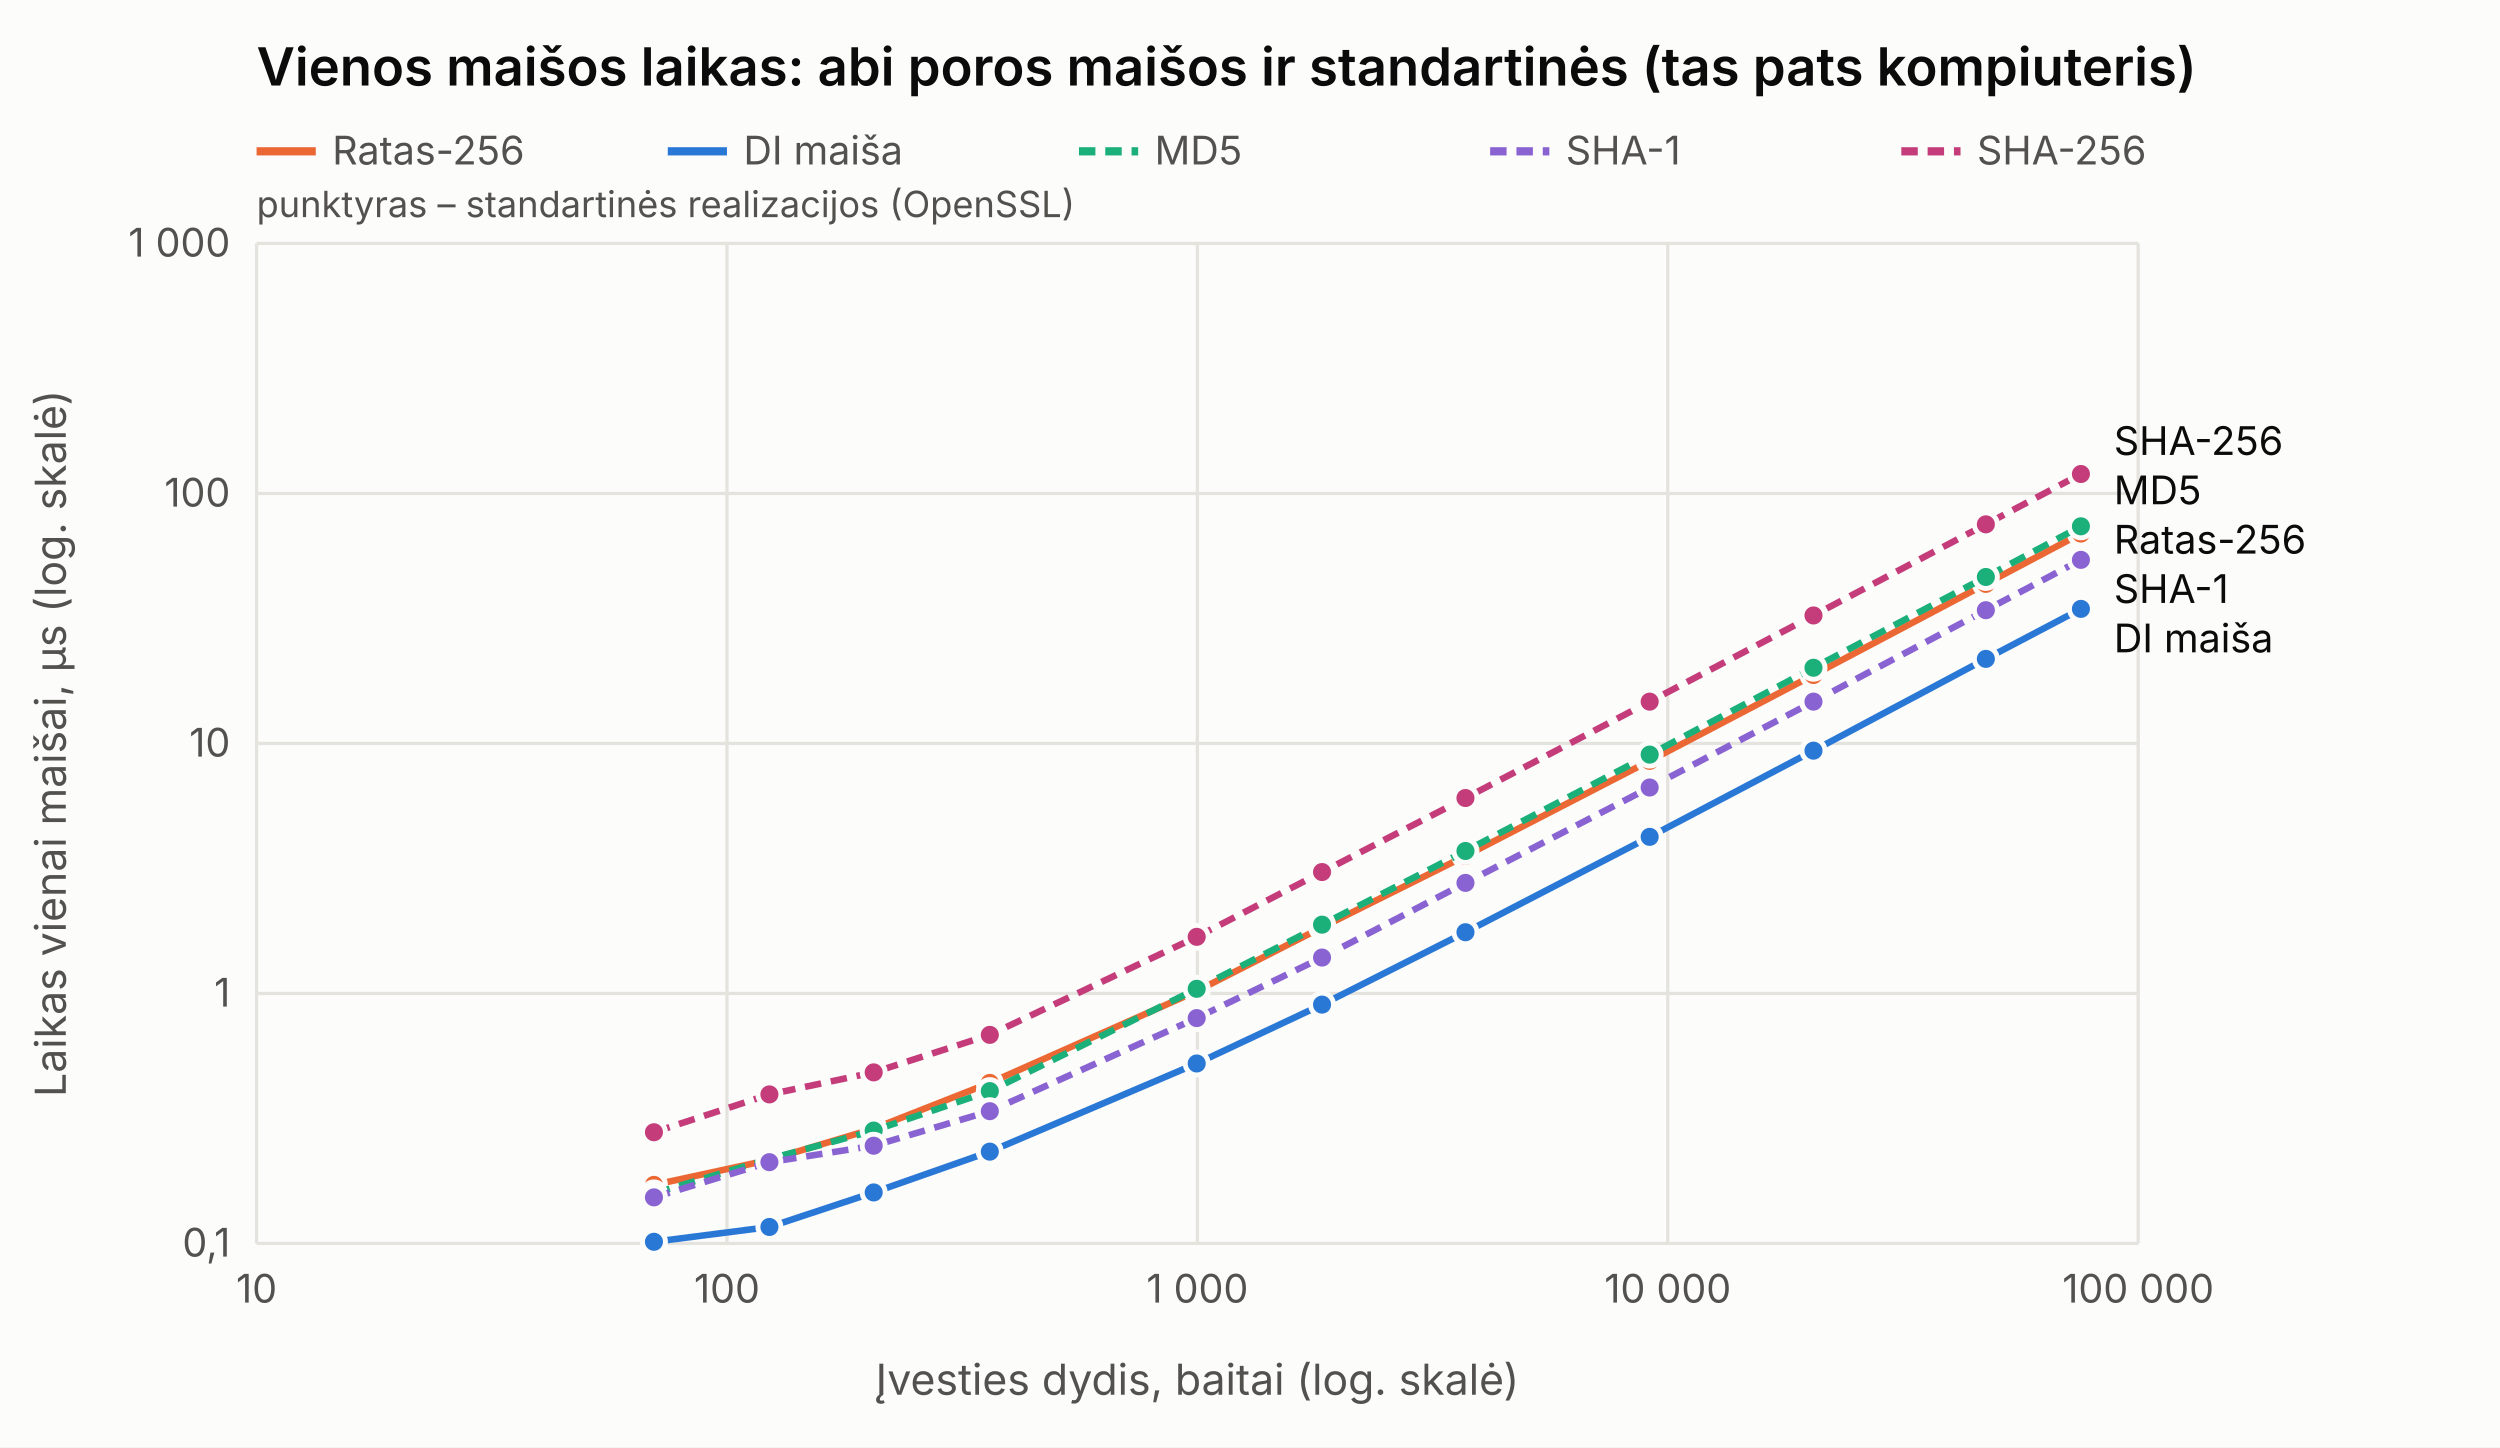
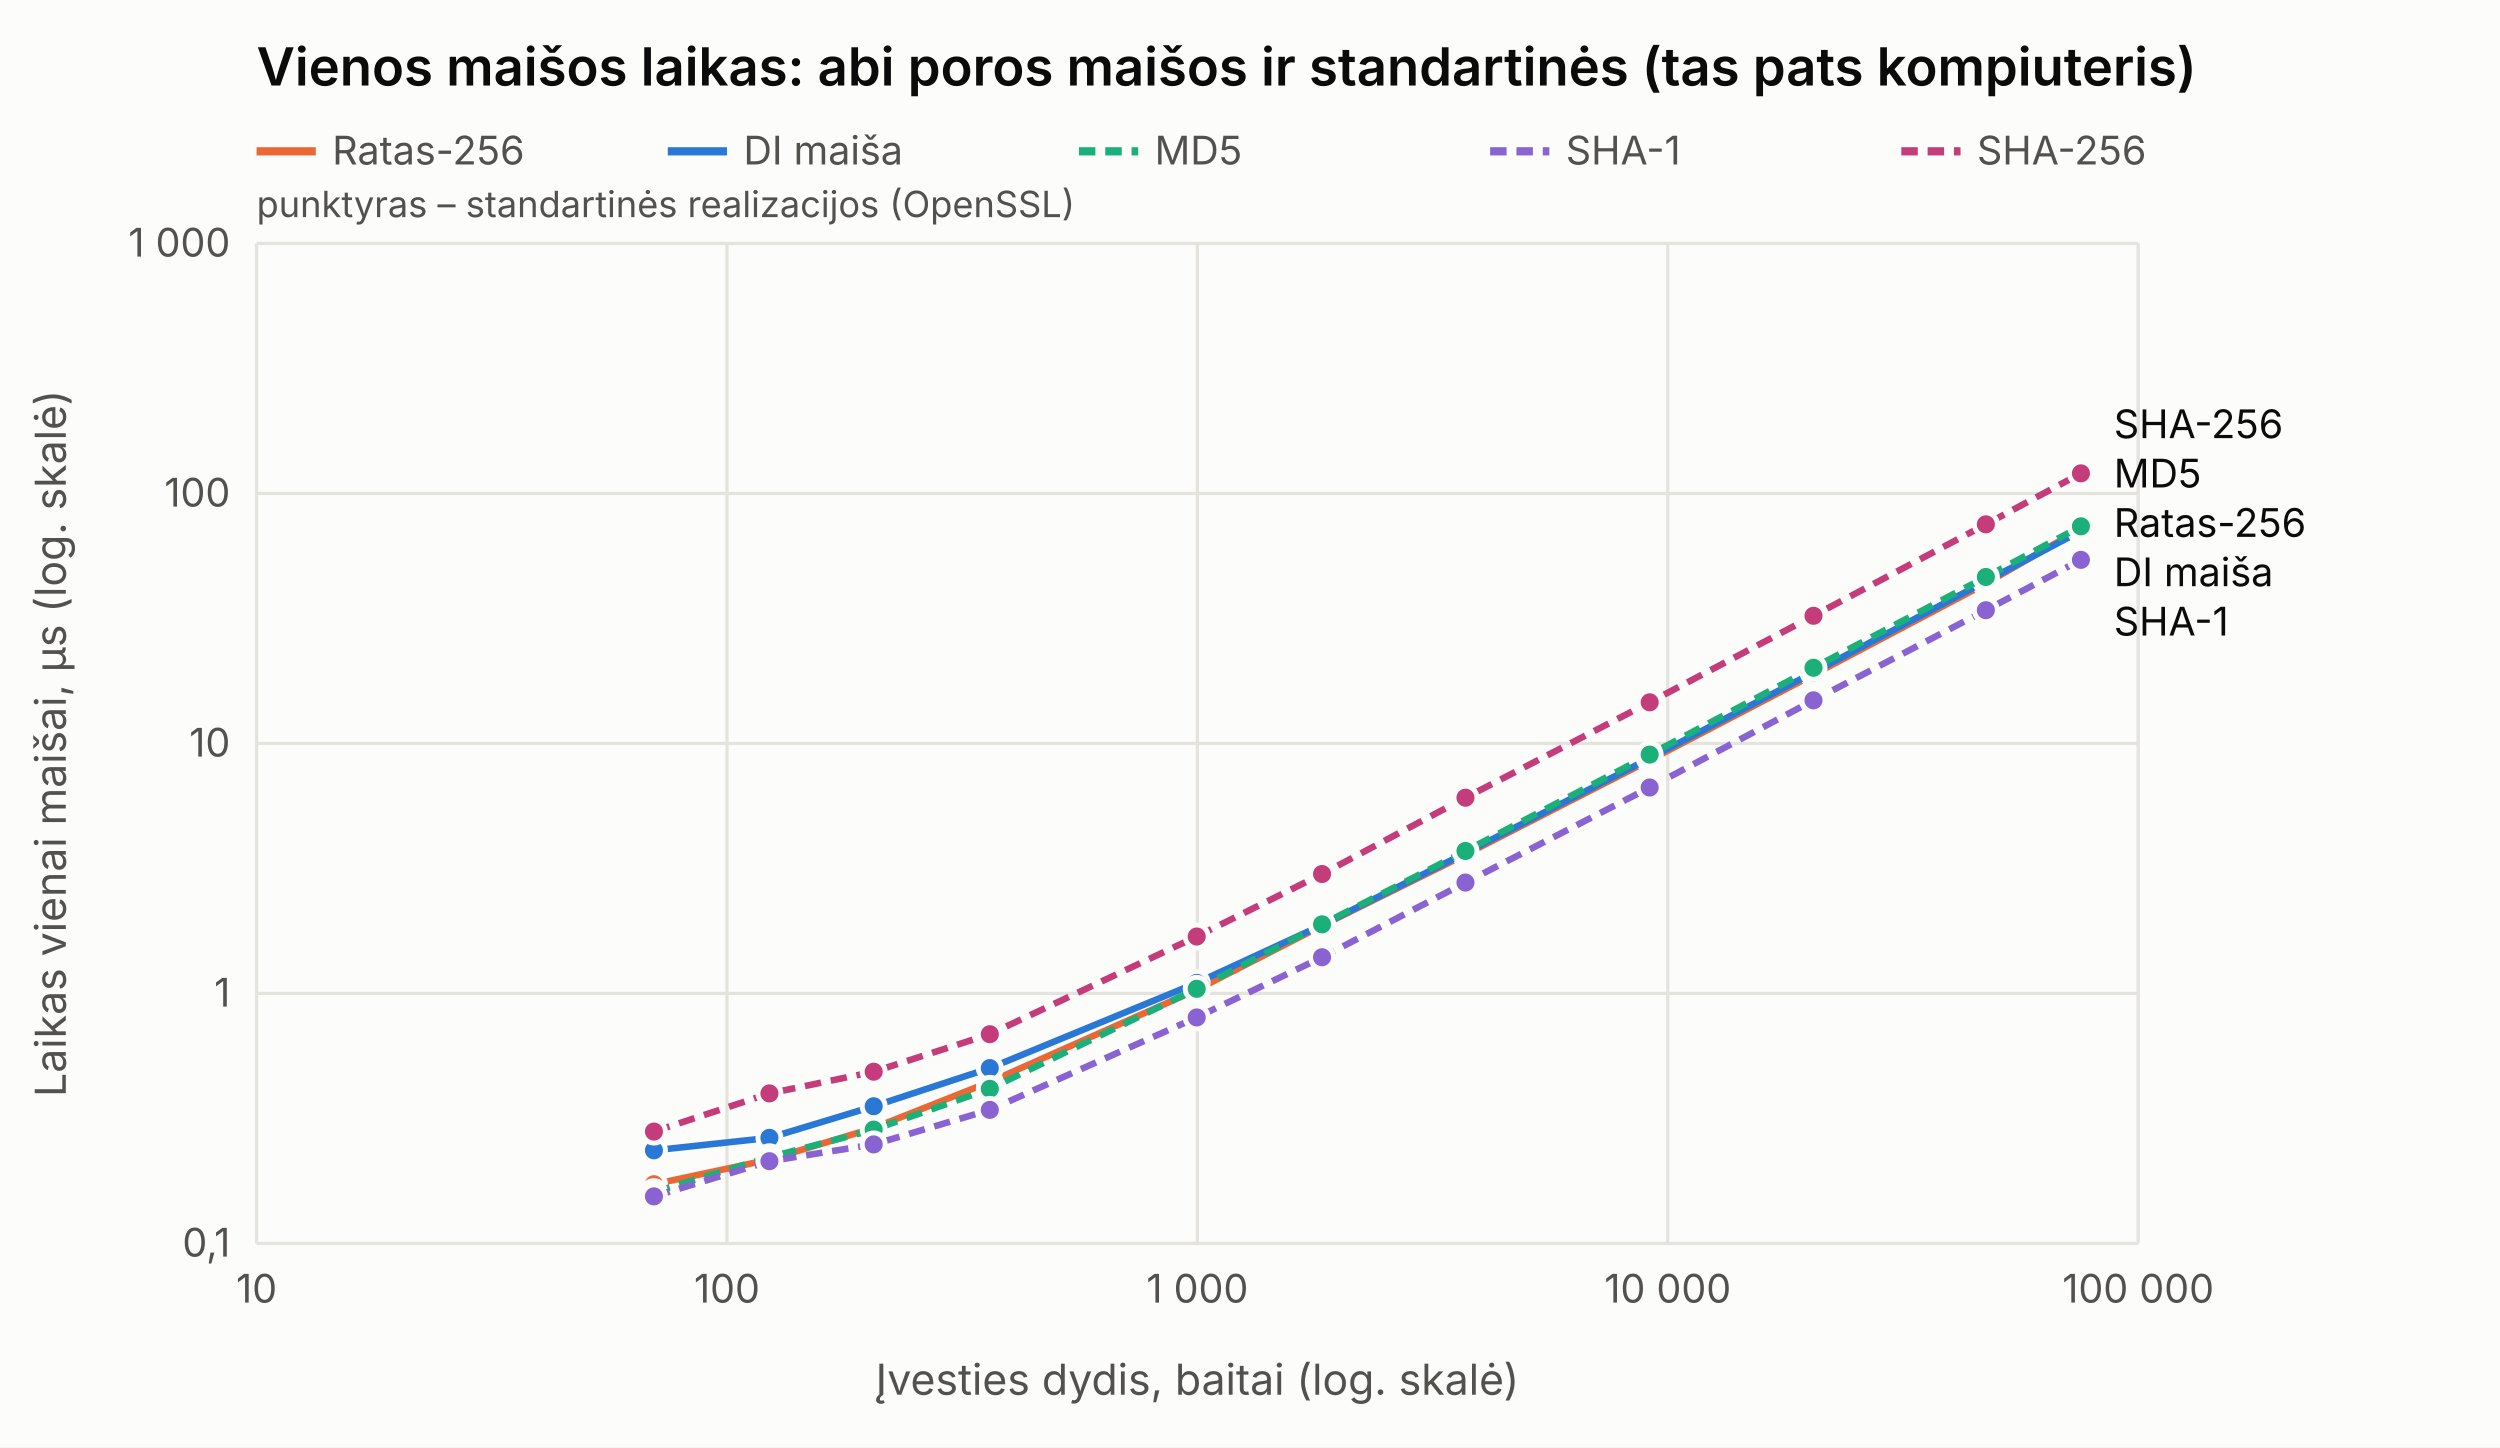
<svg xmlns="http://www.w3.org/2000/svg" width="760" height="440" viewBox="0 0 760 440" role="img" aria-label="Vienos maišos laikas: abi poros maišos ir standartinės (tas pats kompiuteris)">
  <style>text{font-family:system-ui,-apple-system,'Segoe UI',sans-serif} .bg{fill:#fcfcfb} .t{fill:#0b0b0b} .t2{fill:#52514e} .grid{stroke:#e4e3de} .f-beDI{fill:#eb6834} .s-beDI{stroke:#eb6834} .f-di{fill:#2a78d6} .s-di{stroke:#2a78d6} .f-md5{fill:#1baf7a} .s-md5{stroke:#1baf7a} .f-sha1{fill:#8a63d2} .s-sha1{stroke:#8a63d2} .f-sha256{fill:#c43d7a} .s-sha256{stroke:#c43d7a} .ring{stroke:#fcfcfb} @media (prefers-color-scheme: dark){.bg{fill:#1a1a19} .t{fill:#ffffff} .t2{fill:#c3c2b7} .grid{stroke:#353533} .f-beDI{fill:#d95926} .s-beDI{stroke:#d95926} .f-di{fill:#3987e5} .s-di{stroke:#3987e5} .f-md5{fill:#2fc48d} .s-md5{stroke:#2fc48d} .f-sha1{fill:#a585e6} .s-sha1{stroke:#a585e6} .f-sha256{fill:#e0619a} .s-sha256{stroke:#e0619a} .ring{stroke:#1a1a19}}</style>
  <rect class="bg" fill="#fcfcfb" width="760" height="440" />
  <text class="t" x="78" y="26" font-size="16" font-weight="600">Vienos maišos laikas: abi poros maišos ir standartinės (tas pats kompiuteris)</text>
  <line class="s-beDI" stroke="#eb6834" stroke-width="2.5" x1="78" y1="46" x2="96" y2="46" />
  <text class="t2" x="101" y="50" font-size="12">Ratas-256</text>
  <line class="s-di" stroke="#2a78d6" stroke-width="2.5" x1="203" y1="46" x2="221" y2="46" />
  <text class="t2" x="226" y="50" font-size="12">DI maiša</text>
  <line class="s-md5" stroke="#1baf7a" stroke-width="2.5" stroke-dasharray="5 3" x1="328" y1="46" x2="346" y2="46" />
  <text class="t2" x="351" y="50" font-size="12">MD5</text>
  <line class="s-sha1" stroke="#8a63d2" stroke-width="2.5" stroke-dasharray="5 3" x1="453" y1="46" x2="471" y2="46" />
  <text class="t2" x="476" y="50" font-size="12">SHA-1</text>
  <line class="s-sha256" stroke="#c43d7a" stroke-width="2.5" stroke-dasharray="5 3" x1="578" y1="46" x2="596" y2="46" />
  <text class="t2" x="601" y="50" font-size="12">SHA-256</text>
  <text class="t2" x="78" y="66" font-size="11">punktyras – standartinės realizacijos (OpenSSL)</text>
  <line class="grid" stroke="#e4e3de" x1="78.0" y1="74" x2="78.0" y2="378" />
  <text class="t2" x="78.0" y="396" font-size="12" text-anchor="middle">10</text>
  <line class="grid" stroke="#e4e3de" x1="221.0" y1="74" x2="221.0" y2="378" />
  <text class="t2" x="221.0" y="396" font-size="12" text-anchor="middle">100</text>
  <line class="grid" stroke="#e4e3de" x1="364.0" y1="74" x2="364.0" y2="378" />
  <text class="t2" x="364.0" y="396" font-size="12" text-anchor="middle">1 000</text>
  <line class="grid" stroke="#e4e3de" x1="507.0" y1="74" x2="507.0" y2="378" />
  <text class="t2" x="507.0" y="396" font-size="12" text-anchor="middle">10 000</text>
  <line class="grid" stroke="#e4e3de" x1="650.0" y1="74" x2="650.0" y2="378" />
  <text class="t2" x="650.0" y="396" font-size="12" text-anchor="middle">100 000</text>
  <line class="grid" stroke="#e4e3de" x1="78" y1="378.0" x2="650" y2="378.0" />
  <text class="t2" x="70" y="382.0" font-size="12" text-anchor="end">0,1</text>
  <line class="grid" stroke="#e4e3de" x1="78" y1="302.0" x2="650" y2="302.0" />
  <text class="t2" x="70" y="306.0" font-size="12" text-anchor="end">1</text>
  <line class="grid" stroke="#e4e3de" x1="78" y1="226.0" x2="650" y2="226.0" />
  <text class="t2" x="70" y="230.0" font-size="12" text-anchor="end">10</text>
  <line class="grid" stroke="#e4e3de" x1="78" y1="150.0" x2="650" y2="150.0" />
  <text class="t2" x="70" y="154.0" font-size="12" text-anchor="end">100</text>
  <line class="grid" stroke="#e4e3de" x1="78" y1="74.0" x2="650" y2="74.0" />
  <text class="t2" x="70" y="78.0" font-size="12" text-anchor="end">1 000</text>
  <text class="t2" x="364.0" y="424" font-size="13" text-anchor="middle">Įvesties dydis, baitai (log. skalė)</text>
  <text class="t2" transform="translate(20 226.0) rotate(-90)" font-size="13" text-anchor="middle">Laikas vienai maišai, µs (log. skalė)</text>
-   <path class="s-beDI" stroke="#eb6834" fill="none" stroke-width="2" stroke-linejoin="round" d="M198.8,360.2 L233.9,352.6 L265.6,343.1 L300.9,329.2 L363.8,301.3 L401.9,281.9 L445.5,260.2 L501.5,231.3 L551.3,205.2 L603.7,177.5 L632.6,162.2" />
-   <circle class="f-beDI ring" fill="#eb6834" stroke="#fcfcfb" stroke-width="1.5" cx="198.8" cy="360.2" r="3.5" />
-   <circle class="f-beDI ring" fill="#eb6834" stroke="#fcfcfb" stroke-width="1.5" cx="233.9" cy="352.6" r="3.5" />
-   <circle class="f-beDI ring" fill="#eb6834" stroke="#fcfcfb" stroke-width="1.5" cx="265.6" cy="343.1" r="3.5" />
-   <circle class="f-beDI ring" fill="#eb6834" stroke="#fcfcfb" stroke-width="1.5" cx="300.9" cy="329.2" r="3.5" />
-   <circle class="f-beDI ring" fill="#eb6834" stroke="#fcfcfb" stroke-width="1.5" cx="363.8" cy="301.3" r="3.5" />
-   <circle class="f-beDI ring" fill="#eb6834" stroke="#fcfcfb" stroke-width="1.5" cx="401.9" cy="281.9" r="3.5" />
-   <circle class="f-beDI ring" fill="#eb6834" stroke="#fcfcfb" stroke-width="1.5" cx="445.5" cy="260.2" r="3.5" />
-   <circle class="f-beDI ring" fill="#eb6834" stroke="#fcfcfb" stroke-width="1.5" cx="501.5" cy="231.3" r="3.5" />
-   <circle class="f-beDI ring" fill="#eb6834" stroke="#fcfcfb" stroke-width="1.5" cx="551.3" cy="205.2" r="3.5" />
-   <circle class="f-beDI ring" fill="#eb6834" stroke="#fcfcfb" stroke-width="1.5" cx="603.7" cy="177.5" r="3.5" />
-   <circle class="f-beDI ring" fill="#eb6834" stroke="#fcfcfb" stroke-width="1.5" cx="632.6" cy="162.2" r="3.5" />
-   <path class="s-di" stroke="#2a78d6" fill="none" stroke-width="2" stroke-linejoin="round" d="M198.8,377.5 L233.9,373.0 L265.6,362.5 L300.9,350.1 L363.8,323.3 L401.9,305.4 L445.5,283.4 L501.5,254.4 L551.3,228.2 L603.7,200.3 L632.6,185.1" />
-   <circle class="f-di ring" fill="#2a78d6" stroke="#fcfcfb" stroke-width="1.5" cx="198.8" cy="377.5" r="3.5" />
-   <circle class="f-di ring" fill="#2a78d6" stroke="#fcfcfb" stroke-width="1.5" cx="233.9" cy="373.0" r="3.5" />
-   <circle class="f-di ring" fill="#2a78d6" stroke="#fcfcfb" stroke-width="1.5" cx="265.6" cy="362.5" r="3.5" />
-   <circle class="f-di ring" fill="#2a78d6" stroke="#fcfcfb" stroke-width="1.5" cx="300.9" cy="350.1" r="3.5" />
-   <circle class="f-di ring" fill="#2a78d6" stroke="#fcfcfb" stroke-width="1.5" cx="363.8" cy="323.3" r="3.5" />
-   <circle class="f-di ring" fill="#2a78d6" stroke="#fcfcfb" stroke-width="1.5" cx="401.9" cy="305.4" r="3.5" />
-   <circle class="f-di ring" fill="#2a78d6" stroke="#fcfcfb" stroke-width="1.5" cx="445.5" cy="283.4" r="3.5" />
-   <circle class="f-di ring" fill="#2a78d6" stroke="#fcfcfb" stroke-width="1.5" cx="501.5" cy="254.4" r="3.5" />
-   <circle class="f-di ring" fill="#2a78d6" stroke="#fcfcfb" stroke-width="1.5" cx="551.3" cy="228.2" r="3.5" />
-   <circle class="f-di ring" fill="#2a78d6" stroke="#fcfcfb" stroke-width="1.5" cx="603.7" cy="200.3" r="3.5" />
-   <circle class="f-di ring" fill="#2a78d6" stroke="#fcfcfb" stroke-width="1.5" cx="632.6" cy="185.1" r="3.5" />
-   <path class="s-md5" stroke="#1baf7a" fill="none" stroke-width="2" stroke-dasharray="5 3" stroke-linejoin="round" d="M198.8,362.8 L233.9,352.3 L265.6,343.7 L300.9,331.7 L363.8,300.6 L401.9,281.1 L445.5,258.7 L501.5,229.4 L551.3,203.0 L603.7,175.4 L632.6,160.0" />
-   <circle class="f-md5 ring" fill="#1baf7a" stroke="#fcfcfb" stroke-width="1.5" cx="198.8" cy="362.8" r="3.5" />
-   <circle class="f-md5 ring" fill="#1baf7a" stroke="#fcfcfb" stroke-width="1.5" cx="233.9" cy="352.3" r="3.5" />
-   <circle class="f-md5 ring" fill="#1baf7a" stroke="#fcfcfb" stroke-width="1.5" cx="265.6" cy="343.7" r="3.5" />
-   <circle class="f-md5 ring" fill="#1baf7a" stroke="#fcfcfb" stroke-width="1.5" cx="300.9" cy="331.7" r="3.5" />
+   <path class="s-beDI" stroke="#eb6834" fill="none" stroke-width="2" stroke-linejoin="round" d="M198.8,360.0 L233.9,352.5 L265.6,342.9 L300.9,328.9 L363.8,300.9 L401.9,281.4 L445.5,259.8 L501.5,231.1 L551.3,205.1 L603.7,177.4 L632.6,160.7" />
+   <circle class="f-beDI ring" fill="#eb6834" stroke="#fcfcfb" stroke-width="1.5" cx="198.8" cy="360.0" r="3.5" />
+   <circle class="f-beDI ring" fill="#eb6834" stroke="#fcfcfb" stroke-width="1.5" cx="233.9" cy="352.5" r="3.5" />
+   <circle class="f-beDI ring" fill="#eb6834" stroke="#fcfcfb" stroke-width="1.5" cx="265.6" cy="342.9" r="3.5" />
+   <circle class="f-beDI ring" fill="#eb6834" stroke="#fcfcfb" stroke-width="1.5" cx="300.9" cy="328.9" r="3.5" />
+   <circle class="f-beDI ring" fill="#eb6834" stroke="#fcfcfb" stroke-width="1.5" cx="363.8" cy="300.9" r="3.5" />
+   <circle class="f-beDI ring" fill="#eb6834" stroke="#fcfcfb" stroke-width="1.5" cx="401.9" cy="281.4" r="3.5" />
+   <circle class="f-beDI ring" fill="#eb6834" stroke="#fcfcfb" stroke-width="1.5" cx="445.5" cy="259.8" r="3.5" />
+   <circle class="f-beDI ring" fill="#eb6834" stroke="#fcfcfb" stroke-width="1.5" cx="501.5" cy="231.1" r="3.5" />
+   <circle class="f-beDI ring" fill="#eb6834" stroke="#fcfcfb" stroke-width="1.5" cx="551.3" cy="205.1" r="3.5" />
+   <circle class="f-beDI ring" fill="#eb6834" stroke="#fcfcfb" stroke-width="1.5" cx="603.7" cy="177.4" r="3.5" />
+   <circle class="f-beDI ring" fill="#eb6834" stroke="#fcfcfb" stroke-width="1.5" cx="632.6" cy="160.7" r="3.5" />
+   <path class="s-di" stroke="#2a78d6" fill="none" stroke-width="2" stroke-linejoin="round" d="M198.8,349.7 L233.9,345.9 L265.6,336.3 L300.9,324.7 L363.8,298.8 L401.9,281.2 L445.5,259.3 L501.5,230.5 L551.3,204.4 L603.7,176.7 L632.6,161.4" />
+   <circle class="f-di ring" fill="#2a78d6" stroke="#fcfcfb" stroke-width="1.5" cx="198.8" cy="349.7" r="3.5" />
+   <circle class="f-di ring" fill="#2a78d6" stroke="#fcfcfb" stroke-width="1.5" cx="233.9" cy="345.9" r="3.5" />
+   <circle class="f-di ring" fill="#2a78d6" stroke="#fcfcfb" stroke-width="1.5" cx="265.6" cy="336.3" r="3.5" />
+   <circle class="f-di ring" fill="#2a78d6" stroke="#fcfcfb" stroke-width="1.5" cx="300.9" cy="324.7" r="3.5" />
+   <circle class="f-di ring" fill="#2a78d6" stroke="#fcfcfb" stroke-width="1.5" cx="363.8" cy="298.8" r="3.5" />
+   <circle class="f-di ring" fill="#2a78d6" stroke="#fcfcfb" stroke-width="1.5" cx="401.9" cy="281.2" r="3.5" />
+   <circle class="f-di ring" fill="#2a78d6" stroke="#fcfcfb" stroke-width="1.5" cx="445.5" cy="259.3" r="3.5" />
+   <circle class="f-di ring" fill="#2a78d6" stroke="#fcfcfb" stroke-width="1.5" cx="501.5" cy="230.5" r="3.5" />
+   <circle class="f-di ring" fill="#2a78d6" stroke="#fcfcfb" stroke-width="1.5" cx="551.3" cy="204.4" r="3.5" />
+   <circle class="f-di ring" fill="#2a78d6" stroke="#fcfcfb" stroke-width="1.5" cx="603.7" cy="176.7" r="3.5" />
+   <circle class="f-di ring" fill="#2a78d6" stroke="#fcfcfb" stroke-width="1.5" cx="632.6" cy="161.4" r="3.5" />
+   <path class="s-md5" stroke="#1baf7a" fill="none" stroke-width="2" stroke-dasharray="5 3" stroke-linejoin="round" d="M198.8,362.4 L233.9,351.8 L265.6,343.4 L300.9,331.0 L363.8,300.6 L401.9,281.0 L445.5,258.7 L501.5,229.4 L551.3,203.0 L603.7,175.4 L632.6,160.0" />
+   <circle class="f-md5 ring" fill="#1baf7a" stroke="#fcfcfb" stroke-width="1.5" cx="198.8" cy="362.4" r="3.5" />
+   <circle class="f-md5 ring" fill="#1baf7a" stroke="#fcfcfb" stroke-width="1.5" cx="233.9" cy="351.8" r="3.5" />
+   <circle class="f-md5 ring" fill="#1baf7a" stroke="#fcfcfb" stroke-width="1.5" cx="265.6" cy="343.4" r="3.5" />
+   <circle class="f-md5 ring" fill="#1baf7a" stroke="#fcfcfb" stroke-width="1.5" cx="300.9" cy="331.0" r="3.5" />
  <circle class="f-md5 ring" fill="#1baf7a" stroke="#fcfcfb" stroke-width="1.5" cx="363.8" cy="300.6" r="3.5" />
-   <circle class="f-md5 ring" fill="#1baf7a" stroke="#fcfcfb" stroke-width="1.5" cx="401.9" cy="281.1" r="3.5" />
+   <circle class="f-md5 ring" fill="#1baf7a" stroke="#fcfcfb" stroke-width="1.5" cx="401.9" cy="281.0" r="3.5" />
  <circle class="f-md5 ring" fill="#1baf7a" stroke="#fcfcfb" stroke-width="1.5" cx="445.5" cy="258.7" r="3.5" />
  <circle class="f-md5 ring" fill="#1baf7a" stroke="#fcfcfb" stroke-width="1.5" cx="501.5" cy="229.4" r="3.5" />
  <circle class="f-md5 ring" fill="#1baf7a" stroke="#fcfcfb" stroke-width="1.5" cx="551.3" cy="203.0" r="3.5" />
  <circle class="f-md5 ring" fill="#1baf7a" stroke="#fcfcfb" stroke-width="1.5" cx="603.7" cy="175.4" r="3.5" />
  <circle class="f-md5 ring" fill="#1baf7a" stroke="#fcfcfb" stroke-width="1.5" cx="632.6" cy="160.0" r="3.5" />
-   <path class="s-sha1" stroke="#8a63d2" fill="none" stroke-width="2" stroke-dasharray="5 3" stroke-linejoin="round" d="M198.8,364.0 L233.9,353.3 L265.6,348.3 L300.9,337.8 L363.8,309.5 L401.9,291.1 L445.5,268.4 L501.5,239.4 L551.3,213.3 L603.7,185.5 L632.6,170.2" />
-   <circle class="f-sha1 ring" fill="#8a63d2" stroke="#fcfcfb" stroke-width="1.5" cx="198.8" cy="364.0" r="3.5" />
-   <circle class="f-sha1 ring" fill="#8a63d2" stroke="#fcfcfb" stroke-width="1.5" cx="233.9" cy="353.3" r="3.5" />
-   <circle class="f-sha1 ring" fill="#8a63d2" stroke="#fcfcfb" stroke-width="1.5" cx="265.6" cy="348.3" r="3.5" />
-   <circle class="f-sha1 ring" fill="#8a63d2" stroke="#fcfcfb" stroke-width="1.5" cx="300.9" cy="337.8" r="3.5" />
-   <circle class="f-sha1 ring" fill="#8a63d2" stroke="#fcfcfb" stroke-width="1.5" cx="363.8" cy="309.5" r="3.5" />
-   <circle class="f-sha1 ring" fill="#8a63d2" stroke="#fcfcfb" stroke-width="1.5" cx="401.9" cy="291.1" r="3.5" />
-   <circle class="f-sha1 ring" fill="#8a63d2" stroke="#fcfcfb" stroke-width="1.5" cx="445.5" cy="268.4" r="3.5" />
+   <path class="s-sha1" stroke="#8a63d2" fill="none" stroke-width="2" stroke-dasharray="5 3" stroke-linejoin="round" d="M198.8,363.7 L233.9,353.0 L265.6,347.9 L300.9,337.4 L363.8,309.3 L401.9,291.0 L445.5,268.3 L501.5,239.4 L551.3,212.9 L603.7,185.5 L632.6,170.2" />
+   <circle class="f-sha1 ring" fill="#8a63d2" stroke="#fcfcfb" stroke-width="1.5" cx="198.8" cy="363.7" r="3.5" />
+   <circle class="f-sha1 ring" fill="#8a63d2" stroke="#fcfcfb" stroke-width="1.5" cx="233.9" cy="353.0" r="3.5" />
+   <circle class="f-sha1 ring" fill="#8a63d2" stroke="#fcfcfb" stroke-width="1.5" cx="265.6" cy="347.9" r="3.5" />
+   <circle class="f-sha1 ring" fill="#8a63d2" stroke="#fcfcfb" stroke-width="1.5" cx="300.9" cy="337.4" r="3.5" />
+   <circle class="f-sha1 ring" fill="#8a63d2" stroke="#fcfcfb" stroke-width="1.5" cx="363.8" cy="309.3" r="3.5" />
+   <circle class="f-sha1 ring" fill="#8a63d2" stroke="#fcfcfb" stroke-width="1.5" cx="401.9" cy="291.0" r="3.5" />
+   <circle class="f-sha1 ring" fill="#8a63d2" stroke="#fcfcfb" stroke-width="1.5" cx="445.5" cy="268.3" r="3.5" />
  <circle class="f-sha1 ring" fill="#8a63d2" stroke="#fcfcfb" stroke-width="1.5" cx="501.5" cy="239.4" r="3.5" />
-   <circle class="f-sha1 ring" fill="#8a63d2" stroke="#fcfcfb" stroke-width="1.5" cx="551.3" cy="213.3" r="3.5" />
+   <circle class="f-sha1 ring" fill="#8a63d2" stroke="#fcfcfb" stroke-width="1.5" cx="551.3" cy="212.9" r="3.5" />
  <circle class="f-sha1 ring" fill="#8a63d2" stroke="#fcfcfb" stroke-width="1.5" cx="603.7" cy="185.5" r="3.5" />
  <circle class="f-sha1 ring" fill="#8a63d2" stroke="#fcfcfb" stroke-width="1.5" cx="632.6" cy="170.2" r="3.5" />
-   <path class="s-sha256" stroke="#c43d7a" fill="none" stroke-width="2" stroke-dasharray="5 3" stroke-linejoin="round" d="M198.8,344.2 L233.9,332.7 L265.6,326.0 L300.9,314.6 L363.8,284.8 L401.9,265.1 L445.5,242.6 L501.5,213.3 L551.3,187.1 L603.7,159.4 L632.6,144.1" />
-   <circle class="f-sha256 ring" fill="#c43d7a" stroke="#fcfcfb" stroke-width="1.5" cx="198.8" cy="344.2" r="3.5" />
-   <circle class="f-sha256 ring" fill="#c43d7a" stroke="#fcfcfb" stroke-width="1.5" cx="233.9" cy="332.7" r="3.5" />
-   <circle class="f-sha256 ring" fill="#c43d7a" stroke="#fcfcfb" stroke-width="1.5" cx="265.6" cy="326.0" r="3.5" />
-   <circle class="f-sha256 ring" fill="#c43d7a" stroke="#fcfcfb" stroke-width="1.5" cx="300.9" cy="314.6" r="3.5" />
-   <circle class="f-sha256 ring" fill="#c43d7a" stroke="#fcfcfb" stroke-width="1.5" cx="363.8" cy="284.8" r="3.5" />
-   <circle class="f-sha256 ring" fill="#c43d7a" stroke="#fcfcfb" stroke-width="1.5" cx="401.9" cy="265.1" r="3.5" />
-   <circle class="f-sha256 ring" fill="#c43d7a" stroke="#fcfcfb" stroke-width="1.5" cx="445.5" cy="242.6" r="3.5" />
-   <circle class="f-sha256 ring" fill="#c43d7a" stroke="#fcfcfb" stroke-width="1.5" cx="501.5" cy="213.3" r="3.5" />
-   <circle class="f-sha256 ring" fill="#c43d7a" stroke="#fcfcfb" stroke-width="1.5" cx="551.3" cy="187.1" r="3.5" />
+   <path class="s-sha256" stroke="#c43d7a" fill="none" stroke-width="2" stroke-dasharray="5 3" stroke-linejoin="round" d="M198.8,344.0 L233.9,332.4 L265.6,325.8 L300.9,314.4 L363.8,284.7 L401.9,265.7 L445.5,242.5 L501.5,213.5 L551.3,187.2 L603.7,159.4 L632.6,143.9" />
+   <circle class="f-sha256 ring" fill="#c43d7a" stroke="#fcfcfb" stroke-width="1.5" cx="198.8" cy="344.0" r="3.5" />
+   <circle class="f-sha256 ring" fill="#c43d7a" stroke="#fcfcfb" stroke-width="1.5" cx="233.9" cy="332.4" r="3.5" />
+   <circle class="f-sha256 ring" fill="#c43d7a" stroke="#fcfcfb" stroke-width="1.5" cx="265.6" cy="325.8" r="3.5" />
+   <circle class="f-sha256 ring" fill="#c43d7a" stroke="#fcfcfb" stroke-width="1.5" cx="300.9" cy="314.4" r="3.5" />
+   <circle class="f-sha256 ring" fill="#c43d7a" stroke="#fcfcfb" stroke-width="1.5" cx="363.8" cy="284.7" r="3.5" />
+   <circle class="f-sha256 ring" fill="#c43d7a" stroke="#fcfcfb" stroke-width="1.5" cx="401.9" cy="265.7" r="3.5" />
+   <circle class="f-sha256 ring" fill="#c43d7a" stroke="#fcfcfb" stroke-width="1.5" cx="445.5" cy="242.5" r="3.5" />
+   <circle class="f-sha256 ring" fill="#c43d7a" stroke="#fcfcfb" stroke-width="1.5" cx="501.5" cy="213.5" r="3.5" />
+   <circle class="f-sha256 ring" fill="#c43d7a" stroke="#fcfcfb" stroke-width="1.5" cx="551.3" cy="187.2" r="3.5" />
  <circle class="f-sha256 ring" fill="#c43d7a" stroke="#fcfcfb" stroke-width="1.5" cx="603.7" cy="159.4" r="3.5" />
-   <circle class="f-sha256 ring" fill="#c43d7a" stroke="#fcfcfb" stroke-width="1.5" cx="632.6" cy="144.1" r="3.5" />
-   <text class="t" x="642.6" y="138.3" font-size="12">SHA-256</text>
-   <text class="t" x="642.6" y="153.3" font-size="12">MD5</text>
-   <text class="t" x="642.6" y="168.3" font-size="12">Ratas-256</text>
-   <text class="t" x="642.6" y="183.3" font-size="12">SHA-1</text>
-   <text class="t" x="642.6" y="198.3" font-size="12">DI maiša</text>
+   <circle class="f-sha256 ring" fill="#c43d7a" stroke="#fcfcfb" stroke-width="1.5" cx="632.6" cy="143.9" r="3.5" />
+   <text class="t" x="642.6" y="133.2" font-size="12">SHA-256</text>
+   <text class="t" x="642.6" y="148.2" font-size="12">MD5</text>
+   <text class="t" x="642.6" y="163.2" font-size="12">Ratas-256</text>
+   <text class="t" x="642.6" y="178.2" font-size="12">DI maiša</text>
+   <text class="t" x="642.6" y="193.2" font-size="12">SHA-1</text>
</svg>
